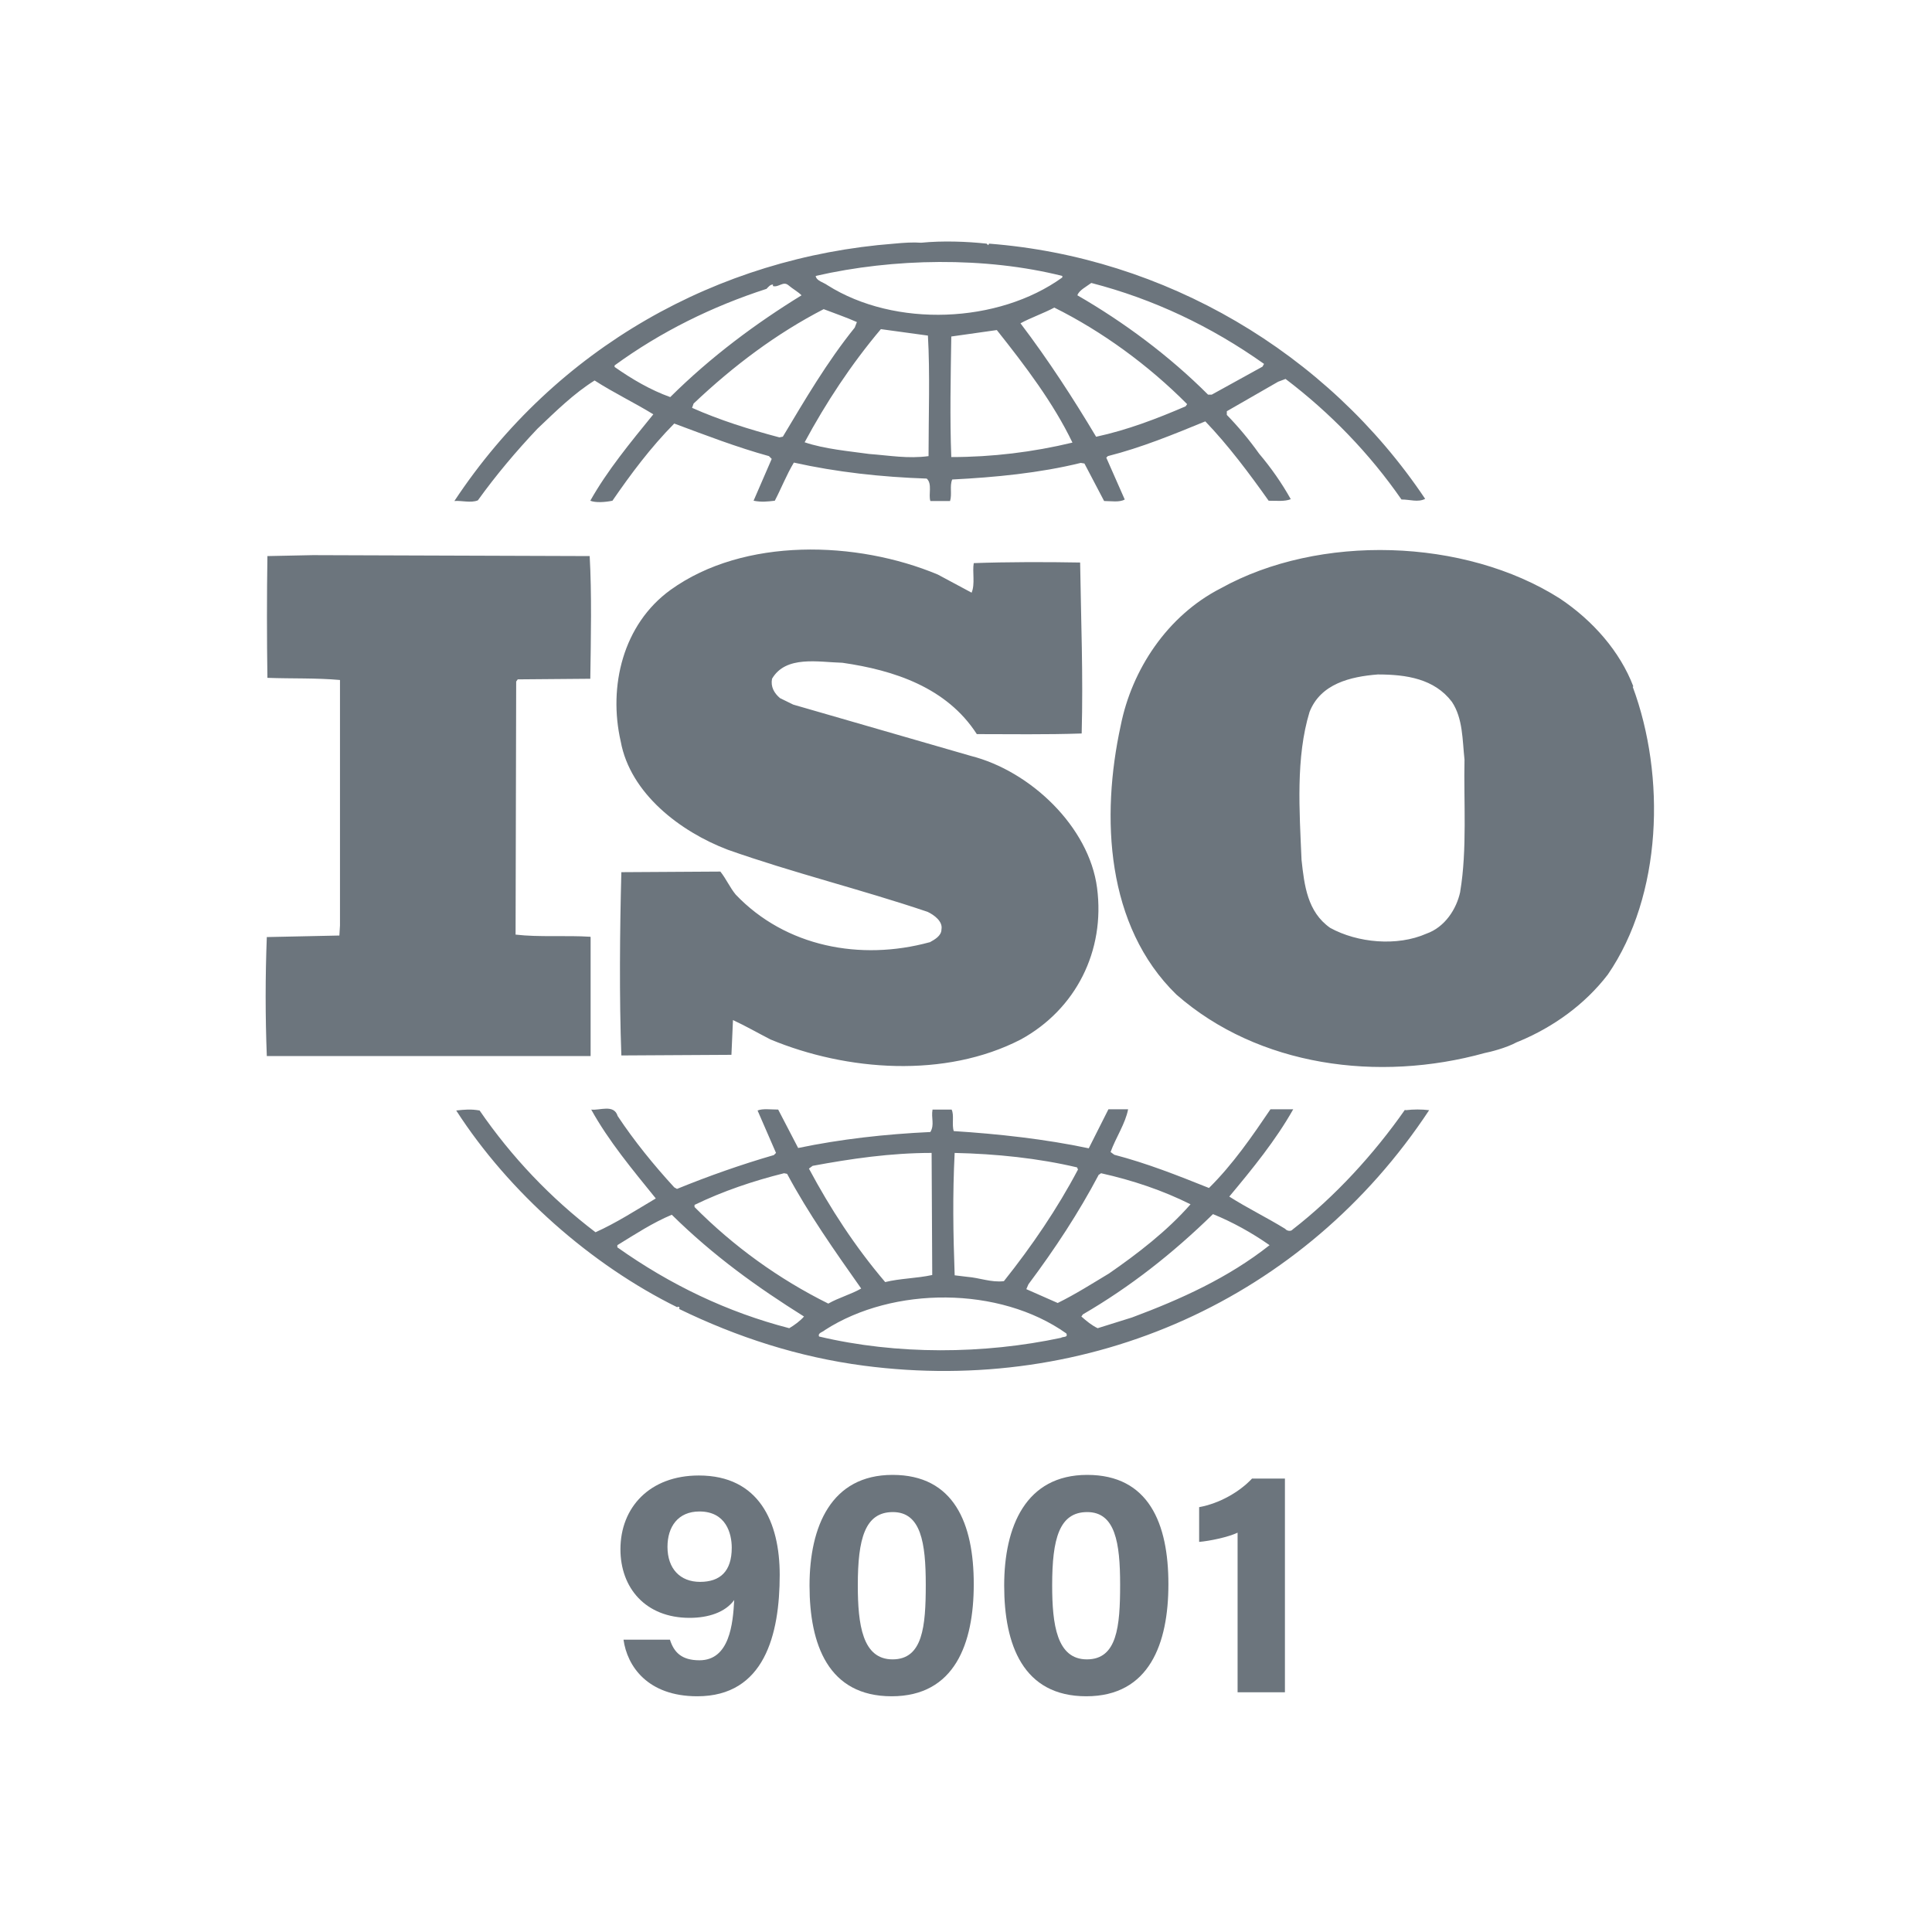
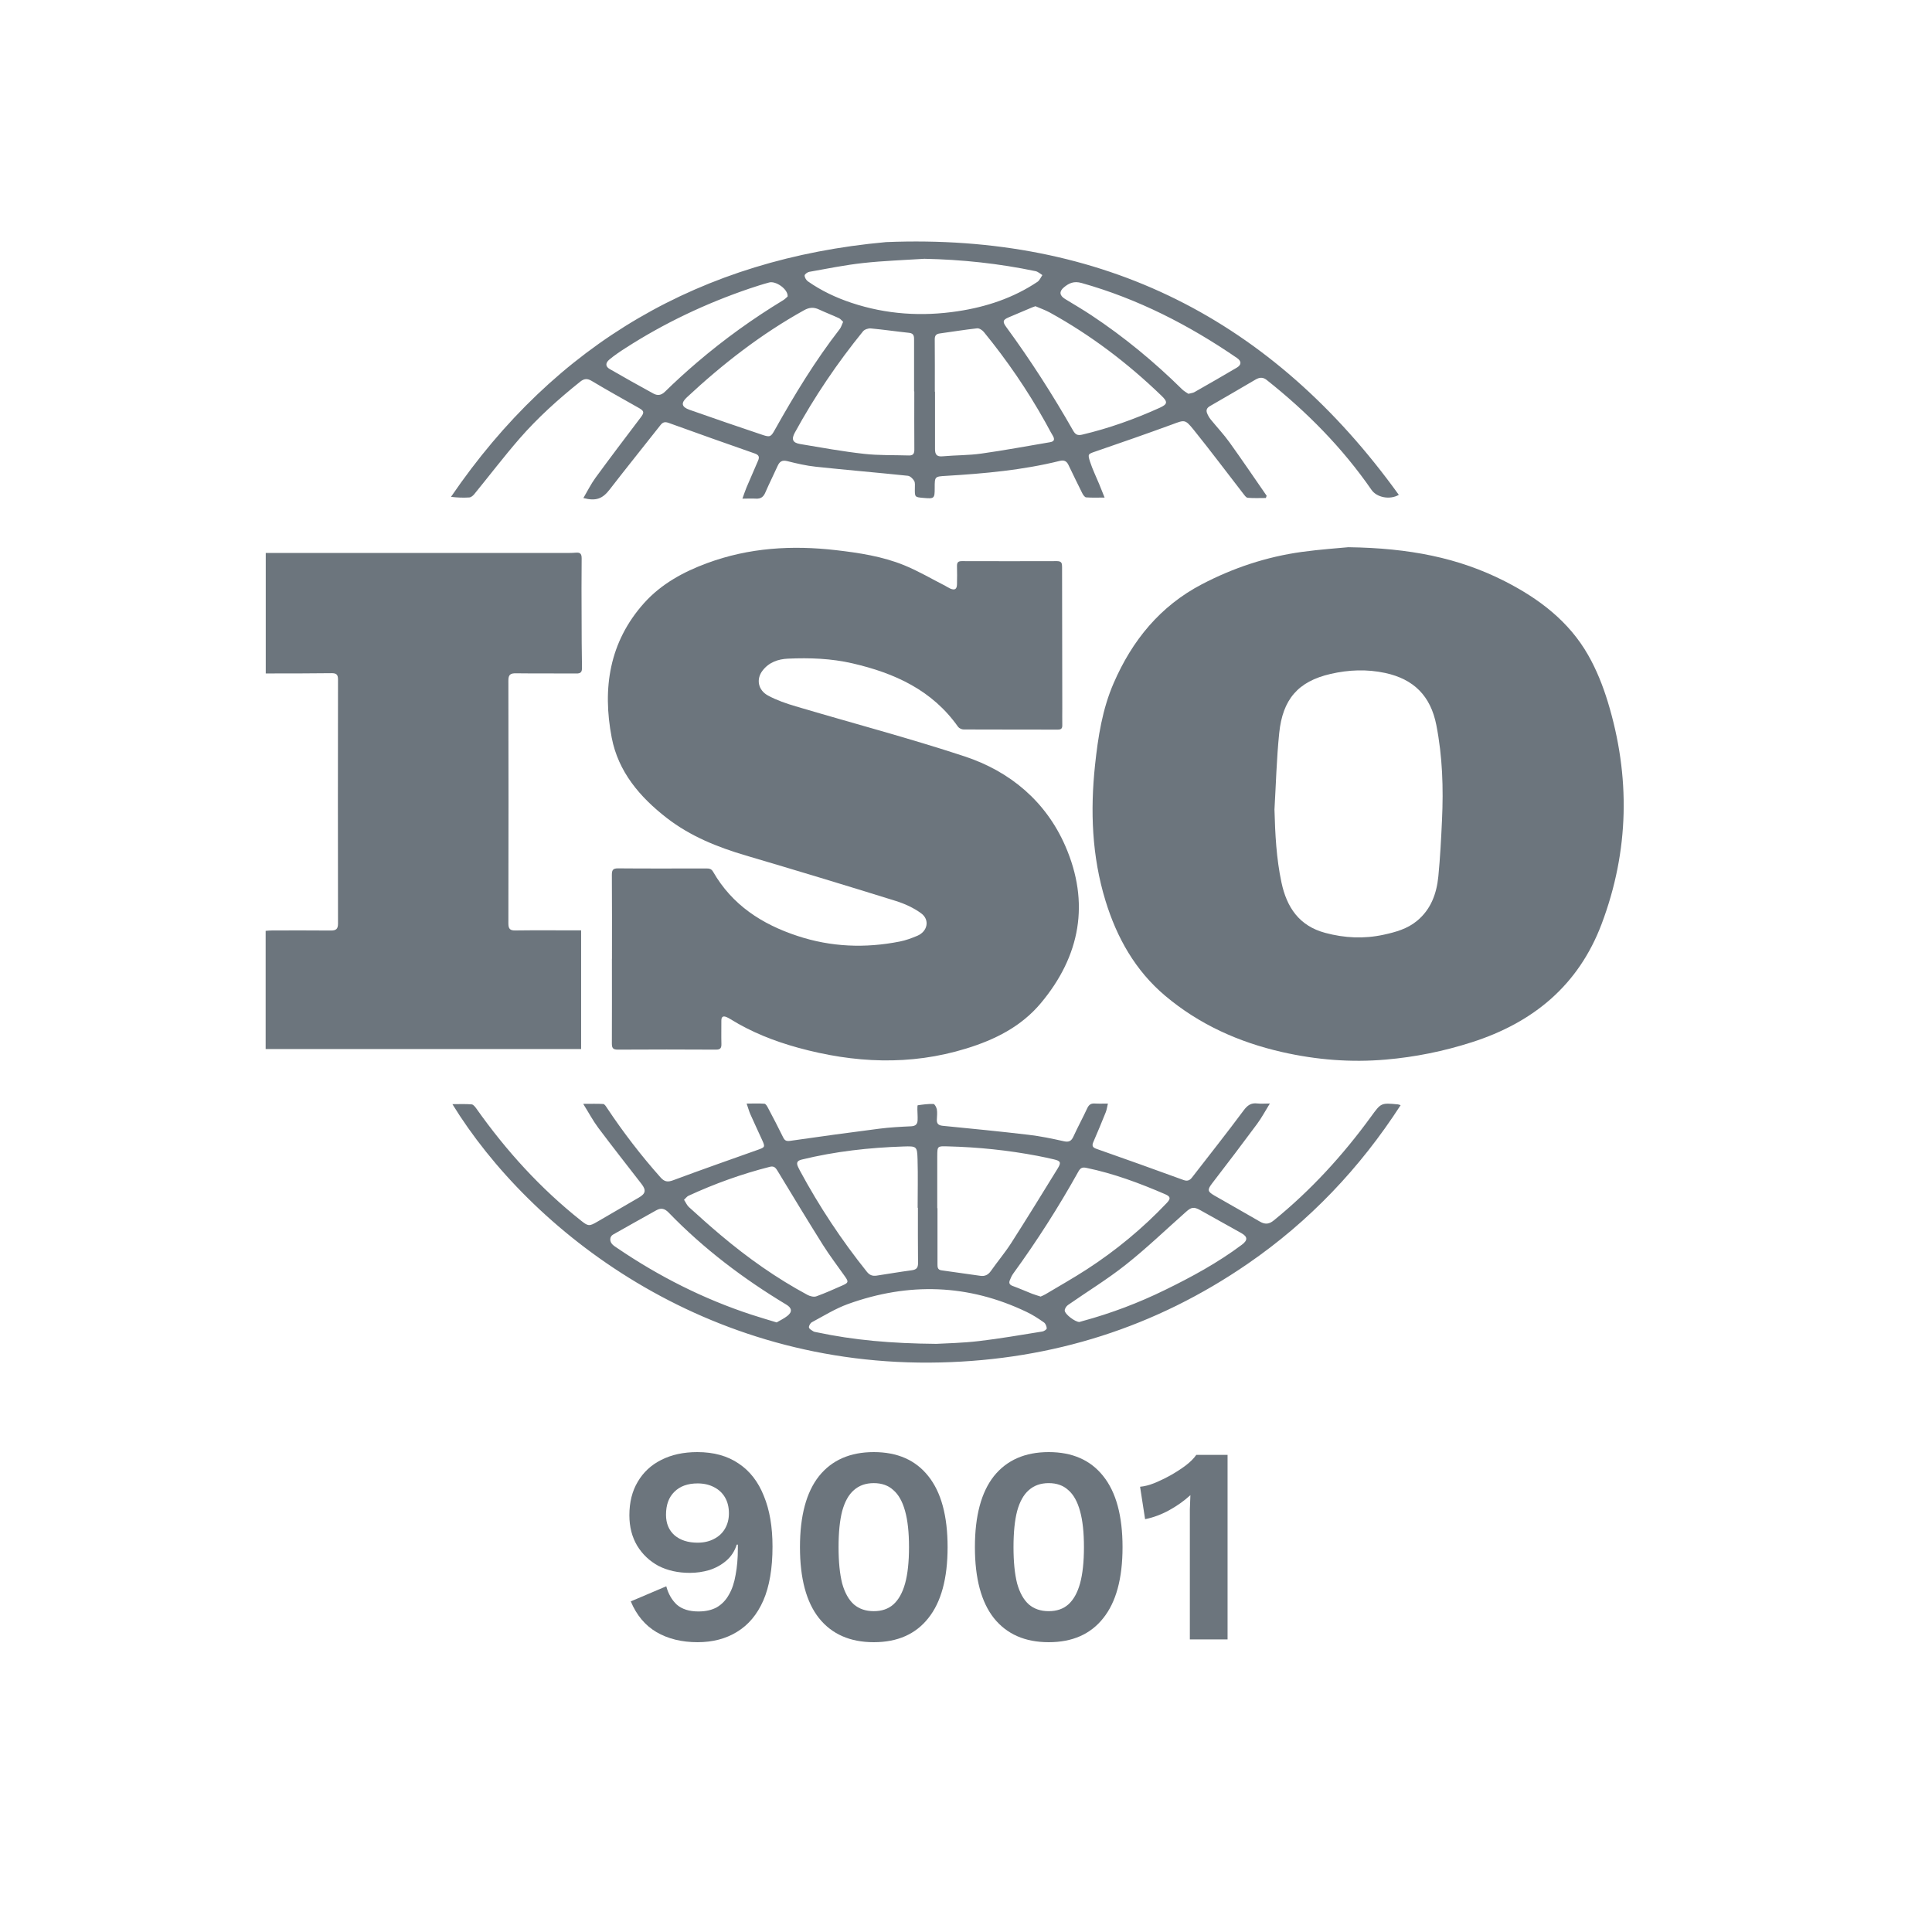
<svg xmlns="http://www.w3.org/2000/svg" width="80" height="80" viewBox="0 0 80 80" fill="none">
-   <path d="M67.633 28.424C67.085 26.985 65.965 25.7 64.59 24.783C60.642 22.274 54.62 22.096 50.545 24.363C48.33 25.496 46.865 27.737 46.407 30.041C45.579 33.836 45.796 38.343 48.712 41.183C52.111 44.162 57.077 44.824 61.483 43.602C61.687 43.564 62.361 43.398 62.807 43.156L62.934 43.105C64.297 42.532 65.608 41.616 66.576 40.355C68.83 37.07 68.983 32.142 67.607 28.437M60.464 36.93C60.311 37.643 59.828 38.394 59.063 38.662C57.854 39.196 56.211 39.044 55.078 38.42C54.136 37.758 54.009 36.663 53.894 35.606C53.805 33.543 53.652 31.366 54.225 29.481C54.683 28.31 55.919 28.017 57.052 27.928C58.236 27.928 59.395 28.106 60.12 29.061C60.579 29.748 60.553 30.64 60.642 31.455C60.604 33.161 60.757 35.185 60.464 36.917M24.443 38.789C23.437 38.725 22.316 38.814 21.349 38.7L21.374 28.221L21.438 28.131L24.443 28.106C24.468 26.4 24.506 24.579 24.417 23.026L12.958 22.987L11.073 23.026C11.048 24.604 11.048 26.463 11.073 28.068C12.105 28.106 13.072 28.068 14.078 28.157V38.318L14.053 38.738L11.048 38.802C10.984 40.444 10.984 42.087 11.048 43.729H24.456V38.802L24.443 38.789ZM58.172 45.958C56.899 47.778 55.282 49.548 53.525 50.911C53.461 51 53.283 50.974 53.219 50.885C52.455 50.414 51.64 50.019 50.902 49.548C51.869 48.389 52.824 47.218 53.55 45.932H52.608C51.857 47.04 51.054 48.211 50.061 49.192C48.724 48.657 47.502 48.173 46.14 47.816L45.987 47.702C46.203 47.103 46.598 46.531 46.713 45.932H45.898L45.083 47.549C43.287 47.167 41.314 46.951 39.493 46.836C39.404 46.569 39.519 46.174 39.404 45.945H38.614C38.551 46.301 38.704 46.569 38.525 46.874C36.641 46.963 34.82 47.167 33.05 47.536L32.223 45.945C31.917 45.945 31.586 45.894 31.369 45.983L32.133 47.74L32.044 47.829C30.682 48.224 29.345 48.695 28.033 49.23L27.919 49.166C27.066 48.237 26.251 47.231 25.576 46.212C25.423 45.703 24.812 45.996 24.481 45.945C25.207 47.256 26.187 48.428 27.155 49.625C26.34 50.108 25.512 50.643 24.659 51.025C22.8 49.612 21.183 47.906 19.859 45.983C19.49 45.919 19.248 45.945 18.891 45.983C21.081 49.383 24.481 52.375 28.046 54.132C28.046 54.132 28.046 54.107 28.084 54.107C28.11 54.107 28.174 54.157 28.11 54.196C30.516 55.367 33.063 56.195 35.775 56.551C45.108 57.774 54.009 53.801 59.178 45.97C58.86 45.932 58.529 45.932 58.21 45.97M45.503 48.644L45.592 48.581C46.904 48.873 48.151 49.294 49.297 49.867C48.33 50.974 47.082 51.929 45.923 52.731C45.223 53.152 44.523 53.597 43.797 53.954L42.498 53.381L42.587 53.177C43.682 51.713 44.663 50.223 45.503 48.631M39.519 47.74C41.25 47.778 42.982 47.957 44.599 48.339L44.637 48.428C43.784 50.045 42.727 51.598 41.569 53.05C41.047 53.113 40.563 52.91 40.053 52.871L39.531 52.808C39.468 51.051 39.442 49.497 39.531 47.727M33.649 48.275C35.227 47.982 36.87 47.74 38.576 47.74L38.602 52.795C37.965 52.935 37.265 52.935 36.654 53.088C35.406 51.624 34.374 50.032 33.496 48.389L33.649 48.275ZM28.759 49.892C29.943 49.319 31.191 48.899 32.465 48.581L32.592 48.606C33.47 50.248 34.565 51.802 35.66 53.355C35.24 53.597 34.718 53.737 34.298 53.979C32.248 52.961 30.376 51.611 28.759 49.981V49.892ZM32.681 54.998C30.122 54.336 27.753 53.203 25.563 51.649V51.56C26.289 51.114 27.027 50.63 27.817 50.3C29.549 52.006 31.344 53.292 33.292 54.514C33.139 54.692 32.897 54.871 32.681 54.998ZM43.95 55.393C40.728 56.08 37.138 56.106 33.916 55.342C33.852 55.189 34.069 55.163 34.158 55.074C36.985 53.254 41.39 53.254 44.153 55.214C44.242 55.393 44.001 55.342 43.937 55.393M46.878 54.552L45.452 54.998C45.21 54.883 44.994 54.705 44.777 54.514L44.841 54.425C46.789 53.292 48.546 51.916 50.227 50.274C51.042 50.605 51.844 51.051 52.57 51.56C50.864 52.91 48.89 53.801 46.878 54.552ZM19.795 20.708C20.547 19.664 21.374 18.684 22.253 17.754C23.042 17.003 23.768 16.29 24.621 15.755C25.41 16.264 26.289 16.685 27.053 17.156C26.111 18.314 25.143 19.486 24.443 20.734C24.659 20.823 25.054 20.797 25.36 20.734C26.123 19.626 26.938 18.531 27.919 17.538C29.218 18.021 30.504 18.518 31.841 18.887L31.955 19.002L31.204 20.734C31.535 20.797 31.751 20.772 32.083 20.734C32.35 20.224 32.566 19.664 32.872 19.155C34.642 19.549 36.488 19.753 38.373 19.817C38.614 20.033 38.436 20.479 38.525 20.746H39.34C39.429 20.453 39.315 20.122 39.429 19.855C41.199 19.766 43.045 19.588 44.752 19.168L44.904 19.193L45.719 20.746C46 20.746 46.356 20.81 46.573 20.683L45.809 18.951L45.872 18.887C47.273 18.531 48.572 17.996 49.909 17.448C50.851 18.429 51.729 19.6 52.532 20.734C52.863 20.734 53.194 20.772 53.448 20.67C53.079 20.008 52.633 19.371 52.137 18.785C51.729 18.212 51.284 17.678 50.8 17.181V17.028L52.926 15.806L53.232 15.691C55.078 17.092 56.708 18.773 58.032 20.683C58.401 20.683 58.707 20.81 59.013 20.657C54.938 14.571 48.215 10.649 40.957 10.089L40.919 10.153L40.855 10.089C40.041 10 39.035 9.962 38.143 10.051C37.812 10.025 37.418 10.051 37.023 10.089C29.727 10.649 23.017 14.393 18.815 20.746C19.12 20.721 19.49 20.835 19.782 20.721M32.401 18.085L32.273 18.111C31.026 17.78 29.803 17.398 28.657 16.888L28.721 16.71C30.389 15.131 32.159 13.807 34.107 12.801C34.565 12.979 35.024 13.132 35.482 13.336L35.393 13.565C34.234 15.004 33.33 16.557 32.414 18.085M38.449 18.887C37.596 19.002 36.845 18.862 35.992 18.798C35.177 18.684 34.145 18.595 33.318 18.314C34.196 16.685 35.24 15.093 36.475 13.629L38.423 13.896C38.513 15.45 38.449 17.245 38.449 18.887ZM39.391 18.926C39.328 17.334 39.366 15.577 39.391 13.934C40.002 13.845 40.664 13.756 41.276 13.667C42.46 15.157 43.618 16.685 44.408 18.327C42.765 18.722 41.085 18.926 39.391 18.926ZM49.094 16.825C47.91 17.334 46.687 17.805 45.388 18.085C44.446 16.506 43.415 14.915 42.256 13.387C42.676 13.158 43.198 12.979 43.657 12.737C45.63 13.718 47.553 15.118 49.157 16.735L49.094 16.825ZM45.197 11.719C47.757 12.381 50.151 13.514 52.341 15.068L52.277 15.182L50.176 16.341H50.023C48.419 14.736 46.534 13.336 44.612 12.228C44.675 12.024 44.981 11.871 45.185 11.719M43.988 11.426V11.489C41.339 13.399 37.061 13.578 34.26 11.808C34.107 11.693 33.801 11.63 33.776 11.426C36.997 10.687 40.792 10.624 43.988 11.426ZM25.449 15.131C27.371 13.73 29.498 12.686 31.739 11.961C31.828 11.871 31.892 11.782 32.006 11.782V11.846C32.248 11.91 32.426 11.63 32.643 11.808C32.821 11.961 33.038 12.075 33.19 12.228C31.306 13.387 29.447 14.762 27.753 16.443C26.938 16.15 26.174 15.704 25.449 15.195V15.131ZM38.487 39.018C35.635 39.795 32.528 39.209 30.465 37.044C30.224 36.752 30.071 36.395 29.829 36.09L25.729 36.115C25.665 38.534 25.64 41.31 25.729 43.704L30.287 43.678L30.351 42.239C30.873 42.481 31.382 42.774 31.904 43.042C35.062 44.353 39.136 44.659 42.269 43.042C44.548 41.794 45.77 39.375 45.427 36.764C45.096 34.23 42.664 31.926 40.206 31.302L32.846 29.176L32.299 28.908C32.057 28.704 31.904 28.437 31.968 28.106C32.541 27.126 33.891 27.418 34.884 27.444C37.01 27.75 39.2 28.462 40.448 30.398C41.785 30.398 43.338 30.423 44.79 30.372C44.854 27.928 44.764 25.776 44.726 23.293C43.364 23.267 41.683 23.267 40.321 23.318C40.257 23.675 40.384 24.184 40.232 24.541L38.831 23.79C35.482 22.389 30.809 22.236 27.766 24.426C25.793 25.852 25.181 28.424 25.703 30.703C26.098 32.855 28.161 34.434 30.134 35.185C32.834 36.141 35.66 36.828 38.411 37.758C38.678 37.885 39.047 38.152 38.984 38.483C38.984 38.751 38.704 38.904 38.5 39.018" fill="#6C757D" />
-   <path d="M27.741 67.896C27.906 68.418 28.224 68.749 28.963 68.749C30.211 68.749 30.351 67.234 30.402 66.254C30.032 66.763 29.332 66.992 28.555 66.992C26.722 66.992 25.691 65.744 25.691 64.153C25.691 62.421 26.9 61.097 28.938 61.097C31.433 61.097 32.286 63.032 32.286 65.209C32.286 67.692 31.65 70.239 28.874 70.239C26.811 70.239 25.971 68.991 25.818 67.896H27.741ZM27.639 64.051C27.639 64.955 28.161 65.502 28.988 65.502C29.816 65.502 30.3 65.069 30.3 64.089C30.3 63.49 30.058 62.587 28.963 62.587C28.072 62.587 27.639 63.223 27.639 64.051Z" fill="#6C757D" />
-   <path d="M40.321 65.604C40.321 68.036 39.544 70.239 36.921 70.239C34.298 70.239 33.521 68.1 33.521 65.655C33.521 63.211 34.413 61.072 36.959 61.072C39.506 61.072 40.321 63.083 40.321 65.592V65.604ZM35.52 65.643C35.52 67.272 35.711 68.711 36.959 68.711C38.207 68.711 38.334 67.362 38.334 65.617C38.334 63.873 38.131 62.612 36.972 62.612C35.813 62.612 35.52 63.72 35.52 65.643Z" fill="#6C757D" />
-   <path d="M48.381 65.604C48.381 68.036 47.604 70.239 44.981 70.239C42.358 70.239 41.581 68.1 41.581 65.655C41.581 63.211 42.472 61.072 45.019 61.072C47.566 61.072 48.381 63.083 48.381 65.592V65.604ZM43.568 65.643C43.568 67.272 43.759 68.711 45.006 68.711C46.254 68.711 46.382 67.362 46.382 65.617C46.382 63.873 46.178 62.612 45.019 62.612C43.86 62.612 43.568 63.72 43.568 65.643Z" fill="#6C757D" />
-   <path d="M51.246 70.074V63.465C50.838 63.656 50.087 63.809 49.654 63.847V62.408C50.495 62.256 51.335 61.772 51.844 61.224H53.206V70.074H51.258H51.246Z" fill="#6C757D" />
+   <path d="M49.269 67.884V63.045C49.269 62.868 49.269 62.686 49.269 62.501C49.276 62.308 49.284 62.111 49.292 61.911C49.029 62.15 48.736 62.358 48.412 62.536C48.088 62.713 47.756 62.837 47.416 62.906L47.208 61.563C47.386 61.548 47.582 61.498 47.798 61.413C48.022 61.32 48.246 61.212 48.47 61.089C48.701 60.958 48.91 60.822 49.095 60.684C49.288 60.537 49.435 60.39 49.535 60.244H50.831V67.884H49.269Z" fill="#6C757D" />
+   <path d="M43.425 68C42.445 68 41.689 67.668 41.156 67.004C40.632 66.341 40.369 65.361 40.369 64.064C40.369 62.767 40.632 61.787 41.156 61.123C41.689 60.46 42.445 60.128 43.425 60.128C44.406 60.128 45.158 60.46 45.683 61.123C46.215 61.787 46.482 62.767 46.482 64.064C46.482 65.361 46.215 66.341 45.683 67.004C45.158 67.668 44.406 68 43.425 68ZM43.425 66.715C43.757 66.715 44.027 66.622 44.236 66.437C44.452 66.244 44.614 65.955 44.722 65.569C44.83 65.175 44.884 64.674 44.884 64.064C44.884 63.454 44.83 62.956 44.722 62.571C44.614 62.177 44.452 61.888 44.236 61.702C44.027 61.509 43.757 61.413 43.425 61.413C43.093 61.413 42.819 61.509 42.603 61.702C42.387 61.888 42.225 62.177 42.117 62.571C42.017 62.956 41.967 63.454 41.967 64.064C41.967 64.674 42.017 65.175 42.117 65.569C42.225 65.955 42.387 66.244 42.603 66.437C42.819 66.622 43.093 66.715 43.425 66.715Z" fill="#6C757D" />
+   <path d="M36.181 68C35.201 68 34.445 67.668 33.913 67.004C33.388 66.341 33.125 65.361 33.125 64.064C33.125 62.767 33.388 61.787 33.913 61.123C34.445 60.46 35.201 60.128 36.181 60.128C37.162 60.128 37.914 60.46 38.439 61.123C38.971 61.787 39.238 62.767 39.238 64.064C39.238 65.361 38.971 66.341 38.439 67.004C37.914 67.668 37.162 68 36.181 68ZM36.181 66.715C36.513 66.715 36.783 66.622 36.992 66.437C37.208 66.244 37.37 65.955 37.478 65.569C37.586 65.175 37.64 64.674 37.64 64.064C37.64 63.454 37.586 62.956 37.478 62.571C37.37 62.177 37.208 61.888 36.992 61.702C36.783 61.509 36.513 61.413 36.181 61.413C35.85 61.413 35.576 61.509 35.359 61.702C35.143 61.888 34.981 62.177 34.873 62.571C34.773 62.956 34.723 63.454 34.723 64.064C34.723 64.674 34.773 65.175 34.873 65.569C34.981 65.955 35.143 66.244 35.359 66.437C35.576 66.622 35.85 66.715 36.181 66.715Z" fill="#6C757D" />
+   <path d="M28.874 60.128C29.554 60.128 30.125 60.286 30.588 60.603C31.051 60.911 31.398 61.359 31.63 61.946C31.869 62.524 31.988 63.223 31.988 64.041C31.988 64.944 31.861 65.689 31.607 66.275C31.352 66.854 30.989 67.286 30.518 67.572C30.055 67.857 29.511 68 28.886 68C28.23 68 27.663 67.861 27.184 67.583C26.713 67.305 26.358 66.881 26.119 66.31L27.589 65.685C27.674 66.001 27.821 66.256 28.029 66.449C28.245 66.634 28.543 66.727 28.921 66.727C29.222 66.727 29.476 66.669 29.685 66.553C29.893 66.43 30.059 66.256 30.183 66.032C30.314 65.808 30.406 65.534 30.46 65.21C30.522 64.886 30.553 64.523 30.553 64.122C30.553 64.091 30.553 64.064 30.553 64.041C30.553 64.018 30.553 63.991 30.553 63.96H30.507C30.422 64.23 30.275 64.454 30.067 64.631C29.866 64.801 29.635 64.928 29.372 65.013C29.11 65.09 28.84 65.129 28.562 65.129C28.076 65.129 27.643 65.033 27.265 64.84C26.895 64.639 26.602 64.361 26.385 64.006C26.169 63.643 26.061 63.223 26.061 62.744C26.061 62.204 26.177 61.741 26.409 61.355C26.64 60.961 26.964 60.66 27.381 60.452C27.805 60.236 28.303 60.128 28.874 60.128ZM28.886 61.425C28.477 61.425 28.157 61.54 27.925 61.772C27.694 61.996 27.578 62.312 27.578 62.721C27.578 63.084 27.697 63.369 27.937 63.578C28.176 63.778 28.492 63.879 28.886 63.879C29.141 63.879 29.364 63.829 29.557 63.728C29.758 63.628 29.912 63.485 30.02 63.3C30.128 63.115 30.183 62.903 30.183 62.663C30.183 62.408 30.128 62.189 30.02 62.003C29.912 61.818 29.758 61.675 29.557 61.575C29.364 61.475 29.141 61.425 28.886 61.425Z" fill="#6C757D" />
+   <path d="M55.846 22.659C58.349 22.695 60.393 23.093 62.303 24.064C63.722 24.786 64.965 25.724 65.764 27.129C66.107 27.731 66.371 28.393 66.574 29.057C67.517 32.146 67.464 35.222 66.322 38.254C65.364 40.797 63.489 42.343 60.942 43.158C59.78 43.53 58.596 43.771 57.384 43.875C55.939 44.001 54.509 43.886 53.095 43.565C51.3 43.158 49.656 42.421 48.244 41.23C47.009 40.188 46.244 38.827 45.775 37.294C45.212 35.457 45.142 33.578 45.343 31.681C45.467 30.52 45.644 29.367 46.115 28.285C46.881 26.516 48.045 25.091 49.771 24.191C51.068 23.513 52.447 23.055 53.901 22.854C54.669 22.748 55.447 22.697 55.85 22.657L55.846 22.659ZM52.774 33.543C52.801 34.55 52.852 35.547 53.062 36.537C53.281 37.575 53.799 38.34 54.874 38.628C55.675 38.843 56.479 38.882 57.293 38.705C57.791 38.597 58.276 38.462 58.676 38.13C59.254 37.654 59.488 36.999 59.559 36.287C59.634 35.514 59.674 34.738 59.71 33.963C59.772 32.642 59.732 31.327 59.475 30.02C59.238 28.816 58.541 28.121 57.357 27.866C56.598 27.703 55.848 27.733 55.096 27.906C53.746 28.216 53.111 28.962 52.969 30.358C52.861 31.416 52.834 32.48 52.772 33.543H52.774Z" fill="#6C757D" />
+   <path d="M25.34 39.704C25.34 38.544 25.345 37.384 25.336 36.225C25.336 36.028 25.38 35.955 25.595 35.957C26.81 35.968 28.022 35.961 29.237 35.961C29.357 35.961 29.452 35.966 29.527 36.096C30.317 37.473 31.548 38.27 33.024 38.756C34.418 39.217 35.83 39.268 37.257 38.987C37.507 38.938 37.751 38.847 37.987 38.748C38.412 38.566 38.51 38.084 38.14 37.816C37.828 37.588 37.454 37.418 37.082 37.303C35.02 36.661 32.953 36.035 30.881 35.424C29.709 35.078 28.591 34.629 27.615 33.875C26.495 33.007 25.601 31.96 25.329 30.542C24.938 28.502 25.23 26.581 26.668 24.974C27.376 24.184 28.292 23.682 29.284 23.317C31.014 22.677 32.802 22.571 34.617 22.781C35.577 22.892 36.536 23.038 37.434 23.403C38.023 23.642 38.574 23.969 39.14 24.257C39.209 24.293 39.273 24.339 39.344 24.37C39.536 24.452 39.623 24.399 39.627 24.191C39.632 23.943 39.634 23.693 39.627 23.443C39.623 23.297 39.669 23.235 39.824 23.235C41.139 23.239 42.455 23.239 43.77 23.235C43.965 23.235 43.978 23.332 43.978 23.483C43.978 25.428 43.984 27.373 43.987 29.318C43.987 29.55 43.982 29.785 43.987 30.017C43.991 30.152 43.953 30.212 43.803 30.212C42.504 30.208 41.203 30.212 39.904 30.206C39.824 30.206 39.716 30.157 39.671 30.095C38.6 28.575 37.042 27.871 35.299 27.468C34.42 27.265 33.528 27.233 32.634 27.273C32.218 27.291 31.837 27.424 31.572 27.773C31.306 28.121 31.386 28.577 31.804 28.802C32.161 28.995 32.557 29.132 32.948 29.247C35.281 29.94 37.636 30.56 39.944 31.321C41.833 31.945 43.309 33.189 44.113 35.032C45.135 37.378 44.739 39.58 43.097 41.54C42.285 42.51 41.194 43.054 40.01 43.417C37.686 44.134 35.361 44.021 33.039 43.382C32.059 43.111 31.123 42.744 30.255 42.206C30.202 42.173 30.147 42.142 30.091 42.118C29.948 42.056 29.868 42.094 29.87 42.262C29.872 42.58 29.863 42.899 29.872 43.218C29.877 43.393 29.835 43.466 29.64 43.463C28.286 43.455 26.931 43.455 25.577 43.463C25.369 43.463 25.336 43.382 25.336 43.202C25.342 42.036 25.338 40.868 25.338 39.701L25.34 39.704Z" fill="#6C757D" />
+   <path d="M24.063 38.528V43.439H11V38.544C11.088 38.537 11.177 38.528 11.268 38.528C12.078 38.528 12.888 38.522 13.695 38.531C13.912 38.533 13.996 38.473 13.996 38.243C13.99 34.875 13.99 31.507 13.996 28.136C13.996 27.926 13.923 27.873 13.724 27.875C12.914 27.886 12.107 27.884 11.296 27.886C11.206 27.886 11.113 27.886 11.004 27.886V22.896H11.31C15.318 22.896 19.325 22.896 23.333 22.896C23.503 22.896 23.676 22.9 23.846 22.885C24.032 22.869 24.085 22.938 24.085 23.122C24.076 23.938 24.079 24.755 24.083 25.572C24.083 26.264 24.087 26.957 24.099 27.647C24.101 27.829 24.048 27.891 23.862 27.888C23.03 27.88 22.195 27.891 21.363 27.88C21.138 27.877 21.051 27.933 21.051 28.178C21.058 31.531 21.058 34.884 21.051 38.236C21.051 38.46 21.118 38.533 21.341 38.528C22.151 38.517 22.959 38.524 23.769 38.524H24.063V38.528Z" fill="#6C757D" />
+   <path d="M18.732 45.721C19.015 45.721 19.274 45.708 19.531 45.73C19.602 45.736 19.677 45.836 19.728 45.907C20.961 47.651 22.384 49.217 24.061 50.545C24.353 50.778 24.4 50.782 24.725 50.594C25.302 50.257 25.88 49.921 26.46 49.585C26.736 49.425 26.761 49.279 26.564 49.025C25.964 48.25 25.358 47.48 24.771 46.697C24.552 46.402 24.378 46.075 24.149 45.708C24.475 45.708 24.729 45.699 24.979 45.714C25.035 45.719 25.092 45.812 25.132 45.873C25.805 46.885 26.544 47.847 27.352 48.755C27.511 48.934 27.644 48.958 27.874 48.872C29.038 48.438 30.211 48.027 31.381 47.611C31.678 47.505 31.689 47.493 31.556 47.201C31.395 46.847 31.229 46.495 31.072 46.141C31.016 46.015 30.981 45.88 30.917 45.697C31.187 45.697 31.421 45.685 31.656 45.703C31.707 45.708 31.764 45.803 31.797 45.867C32.012 46.272 32.225 46.679 32.426 47.091C32.49 47.221 32.552 47.263 32.712 47.241C33.942 47.064 35.175 46.894 36.407 46.737C36.845 46.681 37.29 46.657 37.733 46.637C37.914 46.628 37.989 46.546 37.996 46.387C38.003 46.241 37.989 46.093 37.987 45.944C37.987 45.882 37.987 45.77 38.001 45.767C38.217 45.736 38.436 45.705 38.653 45.714C38.704 45.714 38.777 45.856 38.793 45.938C38.815 46.075 38.799 46.217 38.793 46.356C38.784 46.531 38.859 46.599 39.036 46.617C40.22 46.734 41.404 46.849 42.586 46.989C43.079 47.046 43.568 47.148 44.053 47.257C44.263 47.303 44.363 47.248 44.449 47.06C44.63 46.664 44.839 46.281 45.022 45.887C45.089 45.747 45.17 45.685 45.325 45.694C45.494 45.705 45.664 45.697 45.876 45.697C45.841 45.84 45.828 45.955 45.786 46.057C45.62 46.469 45.452 46.878 45.275 47.283C45.204 47.443 45.239 47.516 45.407 47.573C46.609 47.996 47.808 48.423 49.005 48.861C49.172 48.923 49.269 48.874 49.362 48.753C50.074 47.832 50.8 46.918 51.495 45.982C51.654 45.767 51.803 45.661 52.062 45.692C52.214 45.71 52.369 45.694 52.582 45.694C52.391 46.004 52.243 46.283 52.057 46.535C51.446 47.358 50.827 48.177 50.2 48.989C49.99 49.262 49.99 49.335 50.289 49.507C50.915 49.868 51.548 50.22 52.172 50.585C52.385 50.709 52.551 50.693 52.743 50.536C54.281 49.288 55.605 47.839 56.769 46.241C57.187 45.666 57.182 45.663 57.884 45.73C57.913 45.732 57.939 45.745 57.997 45.763C56.308 48.376 54.215 50.576 51.668 52.329C47.842 54.962 43.586 56.303 38.95 56.416C29.153 56.657 21.934 50.926 18.732 45.719V45.721ZM38.808 50.029C38.808 50.029 38.815 50.029 38.819 50.029C38.819 50.8 38.819 51.57 38.819 52.34C38.819 52.462 38.819 52.579 38.981 52.601C39.519 52.676 40.059 52.751 40.596 52.829C40.784 52.855 40.917 52.789 41.03 52.63C41.302 52.242 41.61 51.877 41.867 51.479C42.524 50.452 43.163 49.414 43.803 48.374C43.949 48.135 43.913 48.071 43.641 48.007C43.416 47.954 43.185 47.905 42.958 47.861C41.734 47.628 40.497 47.5 39.251 47.469C38.813 47.458 38.813 47.447 38.81 47.883C38.81 48.598 38.81 49.315 38.81 50.029H38.808ZM38.011 50.012H37.998C37.998 49.343 38.014 48.673 37.994 48.007C37.978 47.462 37.958 47.456 37.405 47.474C35.987 47.52 34.584 47.677 33.203 48.014C32.992 48.064 32.97 48.16 33.05 48.328C33.072 48.376 33.096 48.425 33.123 48.474C33.922 49.956 34.847 51.353 35.9 52.667C36.018 52.813 36.144 52.844 36.305 52.82C36.788 52.747 37.27 52.663 37.755 52.599C37.95 52.572 38.016 52.495 38.014 52.298C38.005 51.536 38.009 50.773 38.009 50.012H38.011ZM28.323 49.68C28.401 49.797 28.445 49.908 28.525 49.981C28.956 50.373 29.39 50.762 29.837 51.138C30.957 52.083 32.147 52.926 33.44 53.621C33.544 53.676 33.699 53.714 33.8 53.679C34.172 53.546 34.535 53.38 34.898 53.221C35.133 53.117 35.141 53.072 34.991 52.86C34.683 52.422 34.356 51.995 34.07 51.541C33.437 50.534 32.824 49.516 32.207 48.5C32.13 48.374 32.065 48.268 31.882 48.314C30.718 48.609 29.593 49.014 28.505 49.516C28.445 49.545 28.401 49.609 28.325 49.68H28.323ZM43.097 53.685C43.159 53.657 43.223 53.632 43.283 53.597C43.856 53.254 44.44 52.926 45 52.563C46.211 51.778 47.319 50.861 48.313 49.813C48.486 49.631 48.47 49.547 48.251 49.452C47.193 48.994 46.118 48.593 44.985 48.359C44.816 48.323 44.739 48.359 44.655 48.509C43.84 49.972 42.942 51.379 41.957 52.734C41.895 52.82 41.849 52.922 41.811 53.021C41.767 53.136 41.811 53.205 41.933 53.249C42.203 53.347 42.466 53.464 42.734 53.57C42.849 53.614 42.969 53.648 43.097 53.69V53.685ZM38.771 55.646C39.142 55.624 39.844 55.613 40.536 55.531C41.415 55.429 42.287 55.274 43.161 55.135C43.232 55.124 43.345 55.048 43.343 55.006C43.34 54.92 43.294 54.805 43.227 54.759C43 54.599 42.763 54.444 42.511 54.325C40.092 53.165 37.618 53.094 35.113 53.997C34.593 54.185 34.11 54.486 33.619 54.75C33.555 54.785 33.488 54.898 33.497 54.967C33.506 55.029 33.61 55.084 33.678 55.128C33.723 55.155 33.783 55.157 33.836 55.17C35.354 55.491 36.892 55.63 38.768 55.646H38.771ZM44.695 54.741C44.734 54.73 44.788 54.714 44.839 54.699C46.011 54.38 47.144 53.951 48.235 53.417C49.346 52.875 50.431 52.285 51.424 51.541C51.67 51.357 51.666 51.211 51.409 51.065C50.84 50.744 50.271 50.426 49.698 50.109C49.43 49.961 49.329 49.983 49.099 50.189C48.273 50.921 47.476 51.689 46.611 52.373C45.852 52.975 45.018 53.482 44.221 54.039C44.155 54.086 44.084 54.192 44.088 54.267C44.097 54.424 44.52 54.741 44.695 54.741ZM32.158 54.759C32.3 54.675 32.464 54.599 32.601 54.491C32.816 54.323 32.793 54.161 32.561 54.022C30.782 52.951 29.135 51.707 27.688 50.211C27.526 50.043 27.374 50.003 27.175 50.116C26.579 50.45 25.98 50.782 25.387 51.12C25.238 51.205 25.232 51.406 25.364 51.534C25.424 51.594 25.499 51.638 25.57 51.687C27.29 52.855 29.129 53.785 31.107 54.435C31.446 54.546 31.791 54.646 32.16 54.759H32.158Z" fill="#6C757D" />
+   <path d="M52.42 20.621C52.168 20.621 51.913 20.634 51.663 20.612C51.595 20.606 51.526 20.499 51.471 20.429C50.789 19.55 50.123 18.66 49.426 17.795C49.065 17.348 49.05 17.386 48.521 17.581C47.478 17.963 46.427 18.328 45.378 18.689C45.055 18.8 45.031 18.793 45.137 19.121C45.239 19.437 45.389 19.738 45.516 20.048C45.586 20.218 45.653 20.391 45.739 20.603C45.46 20.603 45.215 20.614 44.973 20.595C44.916 20.59 44.849 20.491 44.814 20.422C44.619 20.032 44.429 19.641 44.241 19.249C44.166 19.092 44.059 19.041 43.883 19.085C42.342 19.466 40.771 19.608 39.195 19.703C38.704 19.732 38.704 19.725 38.704 20.207C38.704 20.643 38.689 20.657 38.235 20.617C37.874 20.586 37.877 20.586 37.883 20.205C37.883 20.105 37.899 19.986 37.852 19.909C37.797 19.818 37.688 19.712 37.593 19.701C36.325 19.568 35.055 19.462 33.787 19.327C33.386 19.285 32.99 19.192 32.599 19.094C32.384 19.041 32.282 19.112 32.2 19.293C32.034 19.663 31.851 20.021 31.691 20.393C31.614 20.577 31.501 20.659 31.302 20.648C31.134 20.637 30.963 20.648 30.742 20.648C30.808 20.464 30.855 20.32 30.912 20.183C31.069 19.811 31.233 19.442 31.392 19.07C31.457 18.919 31.421 18.837 31.253 18.778C30.065 18.364 28.878 17.941 27.695 17.514C27.549 17.461 27.456 17.468 27.354 17.596C26.652 18.488 25.94 19.371 25.247 20.267C24.953 20.648 24.687 20.761 24.156 20.623C24.324 20.338 24.468 20.046 24.656 19.787C25.271 18.946 25.9 18.116 26.528 17.288C26.683 17.085 26.677 17.018 26.458 16.895C25.8 16.523 25.143 16.158 24.495 15.77C24.313 15.662 24.183 15.68 24.032 15.799C23.125 16.523 22.262 17.299 21.5 18.176C20.854 18.922 20.255 19.707 19.631 20.471C19.582 20.53 19.5 20.595 19.429 20.599C19.183 20.614 18.936 20.606 18.675 20.573C23.014 14.215 29.027 10.718 36.688 10.025C45.664 9.66 52.692 13.225 57.922 20.491C57.541 20.712 57.003 20.592 56.793 20.287C55.585 18.539 54.106 17.045 52.444 15.728C52.289 15.607 52.146 15.627 51.993 15.715C51.362 16.082 50.734 16.454 50.099 16.817C49.975 16.888 49.933 16.981 49.981 17.105C50.017 17.198 50.068 17.288 50.13 17.366C50.389 17.684 50.672 17.985 50.911 18.317C51.435 19.046 51.938 19.791 52.449 20.528C52.438 20.557 52.427 20.588 52.418 20.617L52.42 20.621ZM37.856 16.211C37.856 16.211 37.852 16.211 37.85 16.211C37.85 15.503 37.85 14.797 37.85 14.088C37.85 13.949 37.856 13.805 37.651 13.783C37.117 13.726 36.586 13.648 36.053 13.599C35.949 13.591 35.798 13.642 35.736 13.719C34.67 15.031 33.725 16.428 32.913 17.913C32.762 18.189 32.82 18.333 33.13 18.386C34.01 18.534 34.891 18.694 35.779 18.793C36.394 18.862 37.018 18.84 37.64 18.86C37.81 18.864 37.863 18.782 37.861 18.616C37.854 17.815 37.859 17.014 37.859 16.213L37.856 16.211ZM38.711 16.22C38.711 16.22 38.715 16.22 38.717 16.22C38.717 17.012 38.717 17.804 38.717 18.596C38.717 18.813 38.784 18.919 39.032 18.895C39.565 18.846 40.105 18.857 40.634 18.782C41.585 18.649 42.532 18.47 43.48 18.311C43.666 18.28 43.681 18.183 43.588 18.03C43.48 17.851 43.387 17.662 43.283 17.479C42.548 16.16 41.696 14.918 40.74 13.748C40.676 13.67 40.55 13.586 40.461 13.595C39.943 13.652 39.43 13.737 38.917 13.807C38.766 13.827 38.704 13.894 38.706 14.051C38.713 14.772 38.709 15.496 38.709 16.217L38.711 16.22ZM42.878 12.679C42.803 12.705 42.743 12.725 42.688 12.75C42.38 12.88 42.072 13.008 41.765 13.141C41.523 13.245 41.506 13.321 41.667 13.542C42.674 14.916 43.593 16.35 44.436 17.831C44.529 17.994 44.619 18.041 44.805 17.999C45.914 17.738 46.981 17.355 48.016 16.888C48.348 16.737 48.364 16.644 48.094 16.386C46.7 15.04 45.168 13.876 43.469 12.94C43.278 12.836 43.072 12.765 42.878 12.681V12.679ZM34.913 13.327C34.851 13.272 34.805 13.206 34.739 13.175C34.464 13.048 34.181 12.94 33.906 12.812C33.692 12.712 33.508 12.727 33.296 12.845C31.519 13.832 29.927 15.069 28.445 16.45C28.19 16.686 28.215 16.848 28.549 16.968C29.558 17.324 30.572 17.671 31.587 18.012C31.886 18.112 31.926 18.083 32.085 17.797C32.895 16.352 33.752 14.938 34.77 13.628C34.829 13.553 34.854 13.451 34.913 13.325V13.327ZM38.277 10.716C37.432 10.771 36.582 10.798 35.741 10.891C34.993 10.973 34.254 11.123 33.51 11.256C33.435 11.269 33.318 11.355 33.318 11.409C33.318 11.49 33.382 11.599 33.453 11.65C34.01 12.041 34.619 12.327 35.265 12.542C36.704 13.02 38.175 13.113 39.664 12.887C40.844 12.708 41.962 12.338 42.962 11.668C43.05 11.608 43.097 11.484 43.163 11.391C43.07 11.335 42.984 11.251 42.884 11.229C41.366 10.911 39.831 10.747 38.275 10.716H38.277ZM32.614 12.28C32.643 11.979 32.127 11.623 31.853 11.696C31.578 11.769 31.306 11.858 31.036 11.948C29.224 12.564 27.506 13.378 25.898 14.414C25.67 14.56 25.442 14.713 25.234 14.887C25.059 15.033 25.07 15.18 25.247 15.281C25.847 15.627 26.451 15.967 27.057 16.297C27.221 16.386 27.374 16.377 27.535 16.22C27.962 15.801 28.407 15.396 28.861 15.009C29.981 14.051 31.173 13.194 32.433 12.429C32.512 12.38 32.576 12.309 32.614 12.278V12.28ZM49.211 16.306C49.329 16.275 49.402 16.27 49.459 16.237C50.048 15.903 50.634 15.565 51.216 15.222C51.411 15.106 51.413 14.956 51.223 14.825C49.236 13.462 47.118 12.373 44.785 11.718C44.473 11.63 44.265 11.721 44.053 11.9C43.849 12.07 43.871 12.238 44.102 12.38C44.467 12.604 44.836 12.818 45.193 13.055C46.545 13.951 47.791 14.98 48.946 16.118C49.028 16.2 49.134 16.255 49.211 16.308V16.306Z" fill="#6C757D" />
</svg>
